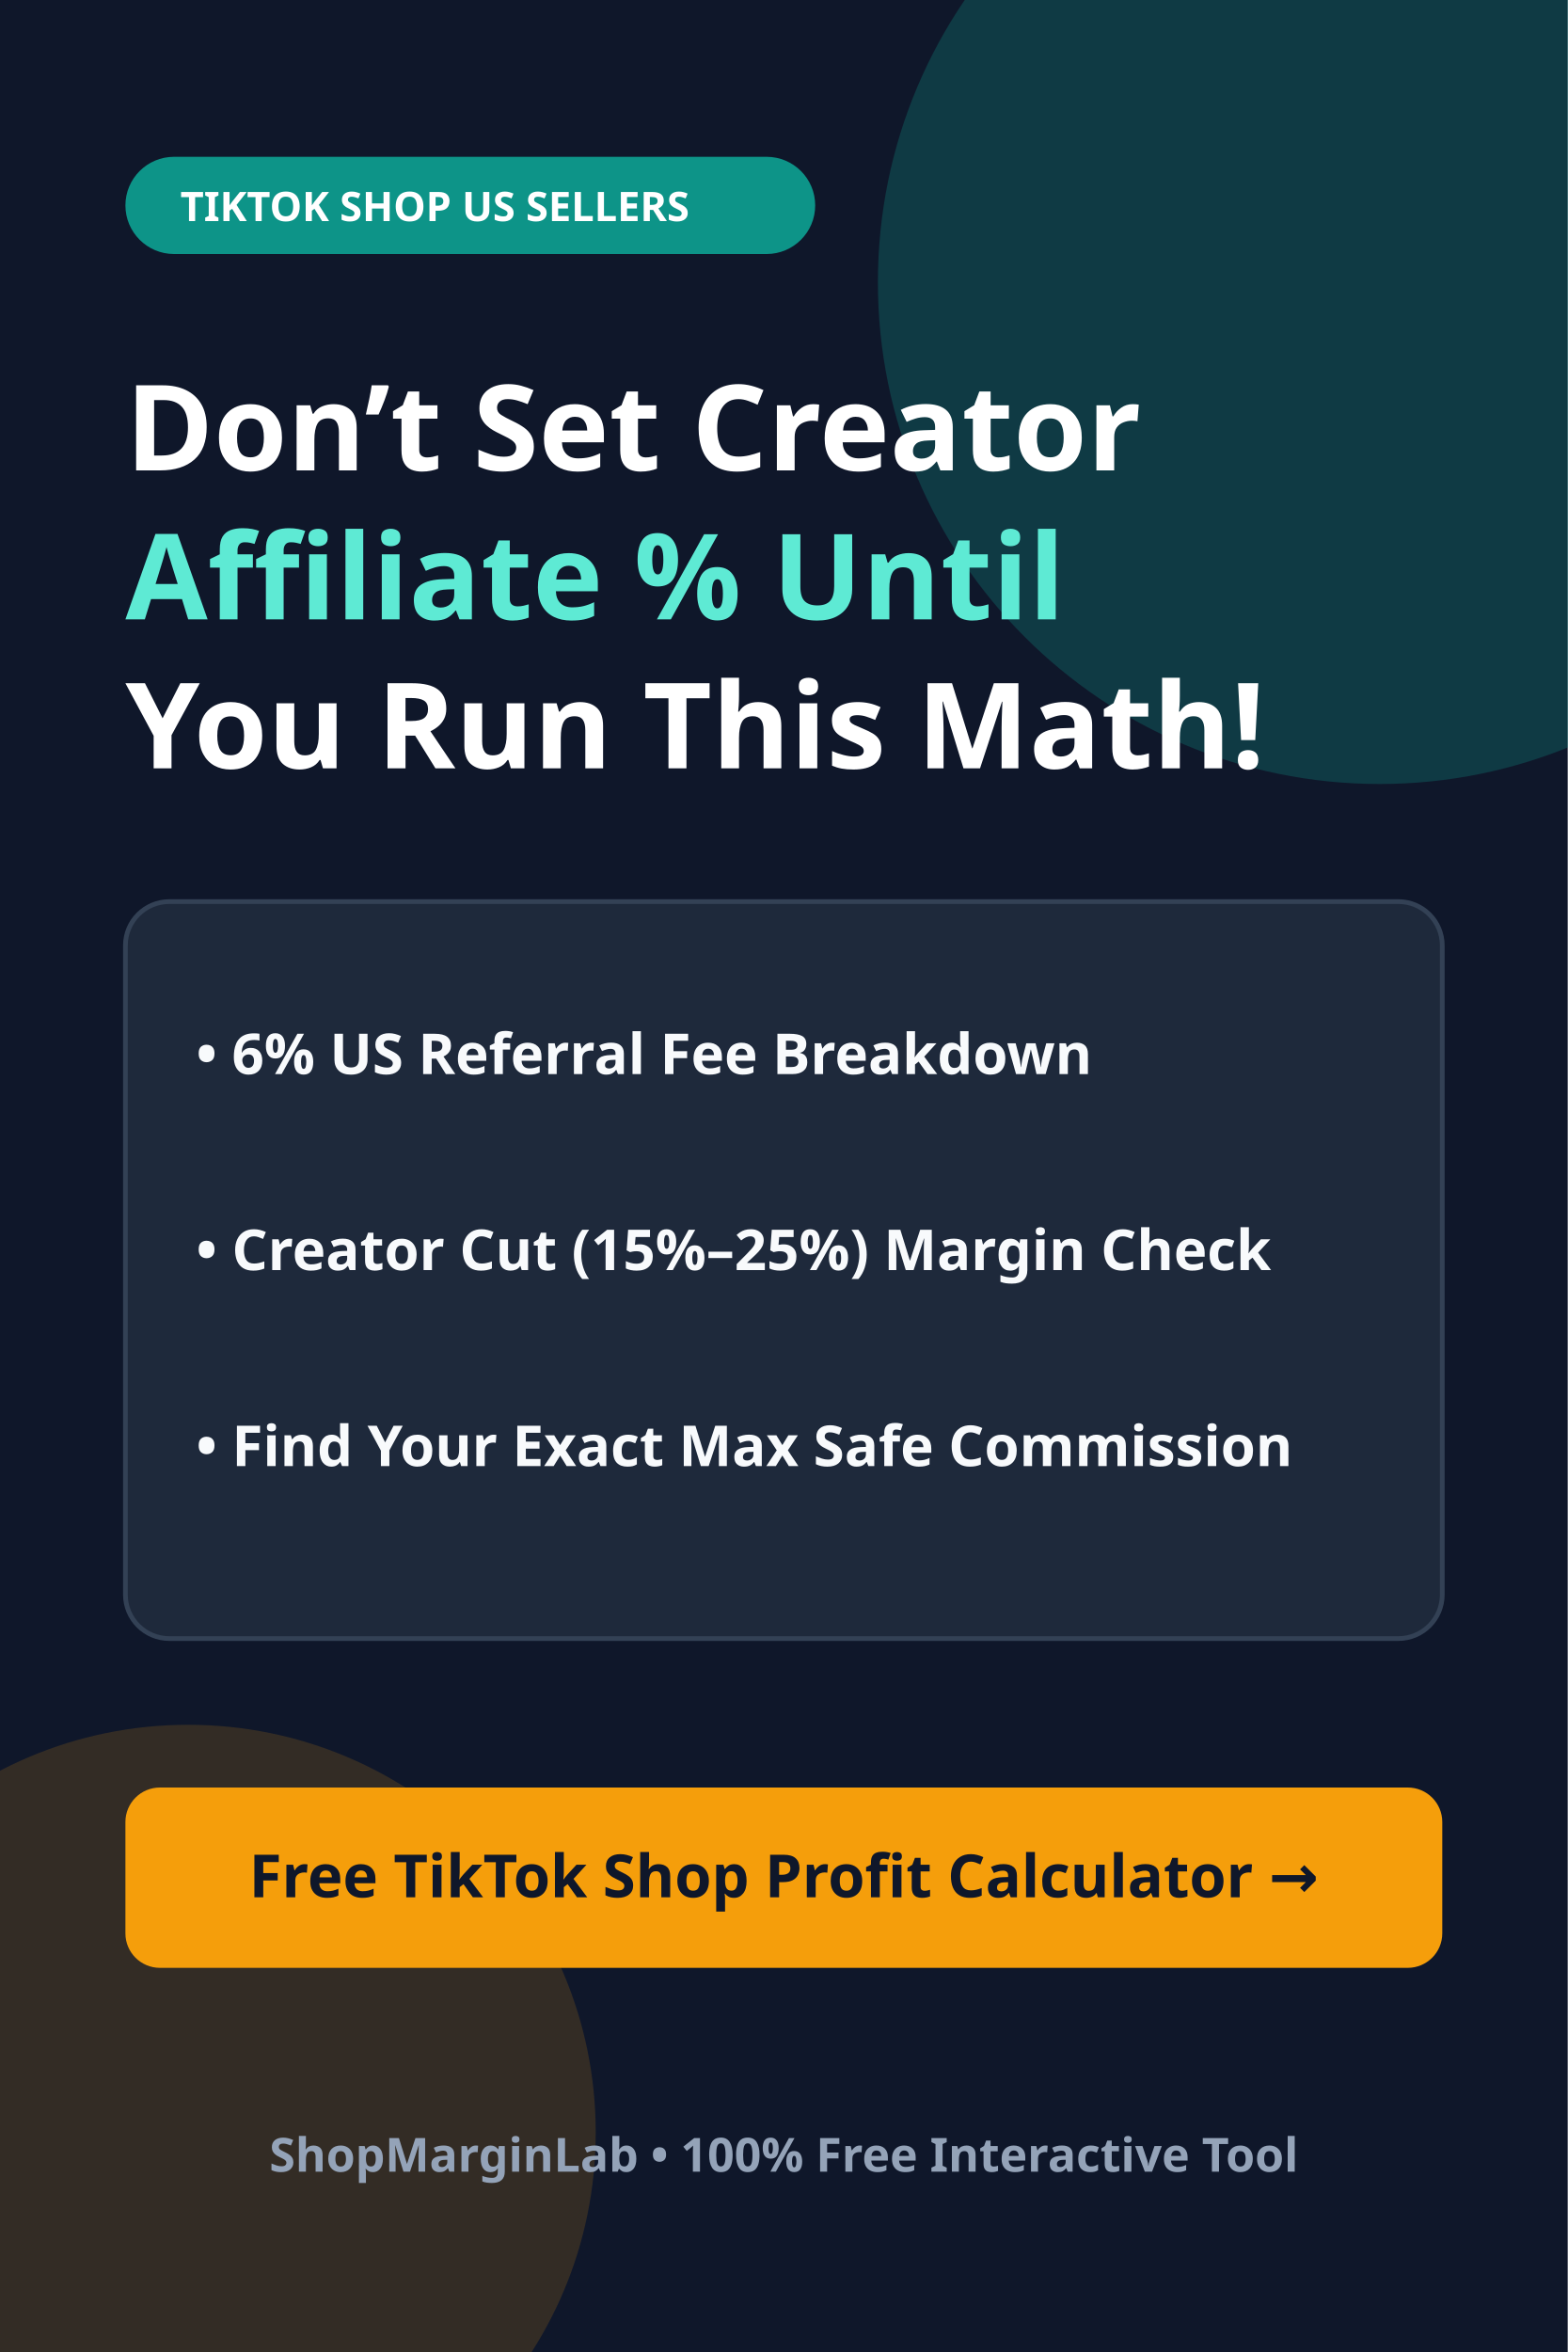
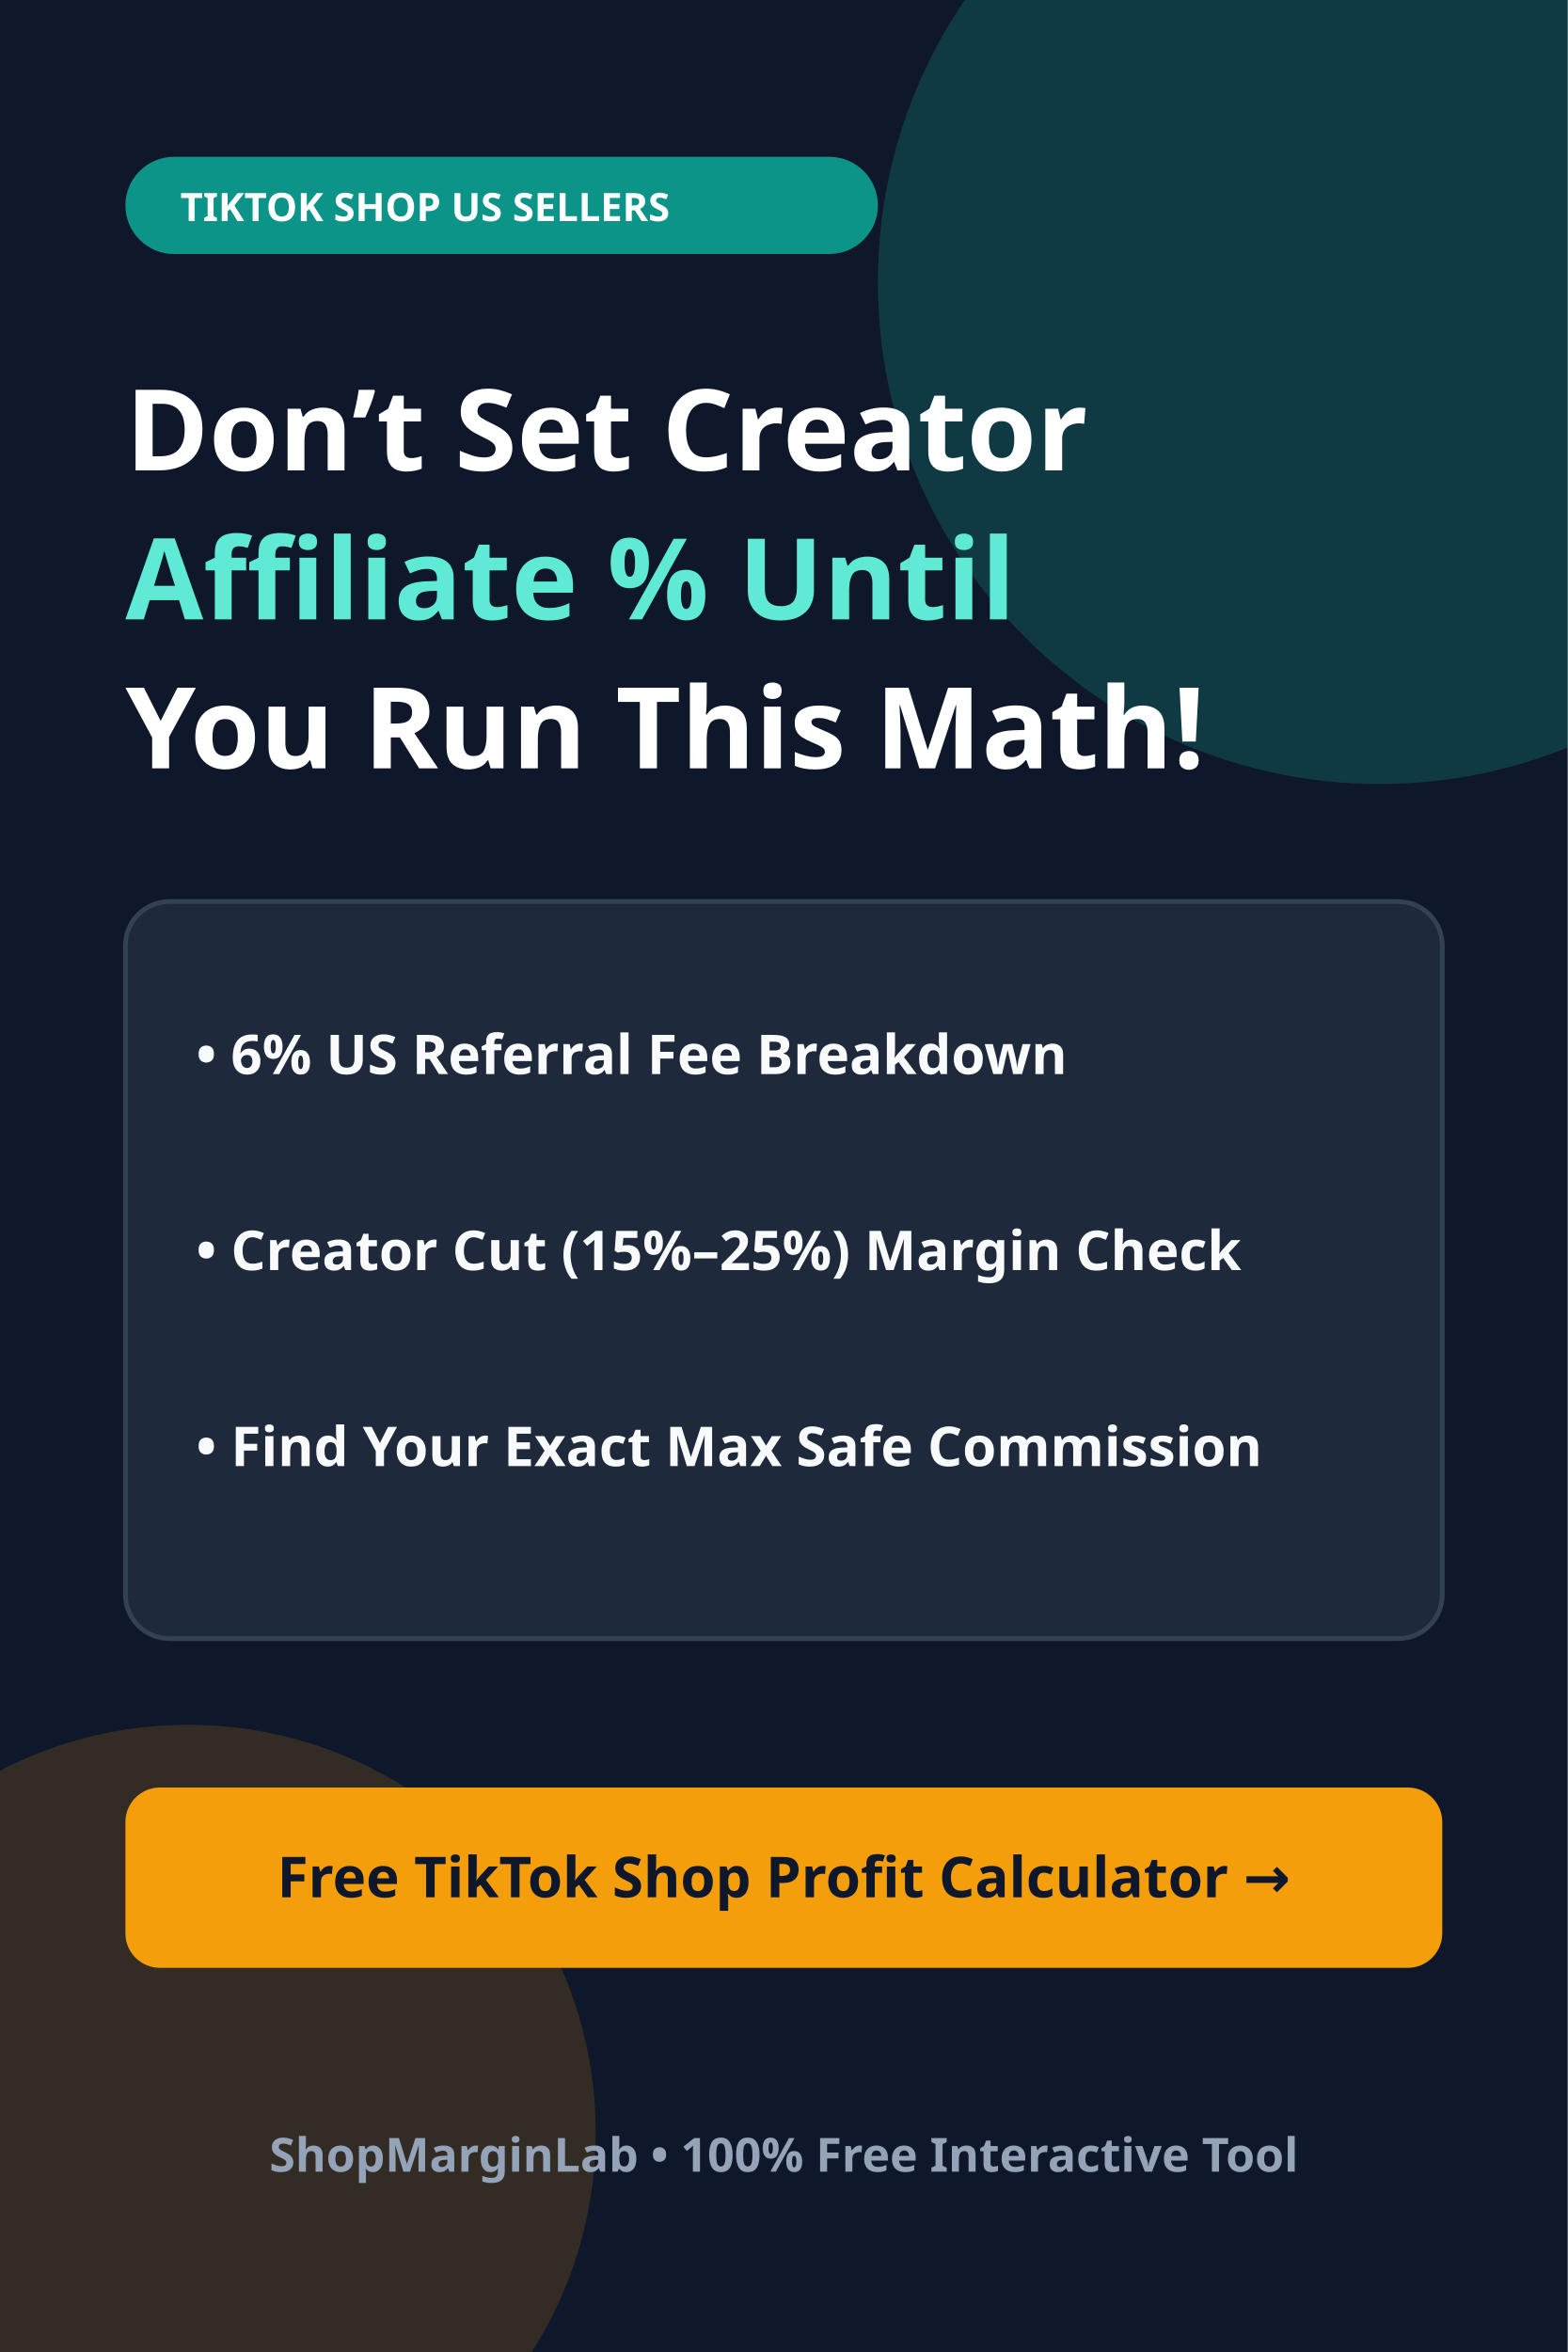
<svg xmlns="http://www.w3.org/2000/svg" width="1000" height="1500" viewBox="0 0 1000 1500">
  <rect width="1000" height="1500" fill="#0f172a" />
  <circle cx="880" cy="180" r="320" fill="#0d9488" opacity="0.28" />
  <circle cx="120" cy="1360" r="260" fill="#f59e0b" opacity="0.16" />
-   <rect x="80" y="100" width="440" height="62" rx="31" fill="#0d9488" />
-   <text x="115" y="141" font-family="system-ui, sans-serif" font-size="26" font-weight="800" fill="#ffffff">TIKTOK SHOP US SELLERS</text>
-   <text x="80" y="300" font-family="system-ui, sans-serif" font-size="76" font-weight="800" fill="#ffffff">Don’t Set Creator</text>
-   <text x="80" y="395" font-family="system-ui, sans-serif" font-size="76" font-weight="800" fill="#5eead4">Affiliate % Until</text>
-   <text x="80" y="490" font-family="system-ui, sans-serif" font-size="76" font-weight="800" fill="#ffffff">You Run This Math!</text>
+   <rect x="80" y="100" width="480" height="62" rx="31" fill="#0d9488" />
+   <text x="115" y="141" font-family="system-ui, sans-serif" font-size="25" font-weight="800" fill="#ffffff">TIKTOK SHOP US SELLERS</text>
+   <text x="80" y="300" font-family="system-ui, sans-serif" font-size="72" font-weight="800" fill="#ffffff">Don’t Set Creator</text>
+   <text x="80" y="395" font-family="system-ui, sans-serif" font-size="72" font-weight="800" fill="#5eead4">Affiliate % Until</text>
+   <text x="80" y="490" font-family="system-ui, sans-serif" font-size="72" font-weight="800" fill="#ffffff">You Run This Math!</text>
  <rect x="80" y="575" width="840" height="470" rx="28" fill="#1e293b" stroke="#334155" stroke-width="3" />
-   <text x="125" y="685" font-family="system-ui, sans-serif" font-size="36" font-weight="600" fill="#f8fafc">• 6% US Referral Fee Breakdown</text>
-   <text x="125" y="810" font-family="system-ui, sans-serif" font-size="36" font-weight="600" fill="#f8fafc">• Creator Cut (15%–25%) Margin Check</text>
-   <text x="125" y="935" font-family="system-ui, sans-serif" font-size="36" font-weight="600" fill="#f8fafc">• Find Your Exact Max Safe Commission</text>
+   <text x="125" y="685" font-family="system-ui, sans-serif" font-size="35" font-weight="600" fill="#f8fafc">• 6% US Referral Fee Breakdown</text>
+   <text x="125" y="810" font-family="system-ui, sans-serif" font-size="35" font-weight="600" fill="#f8fafc">• Creator Cut (15%–25%) Margin Check</text>
+   <text x="125" y="935" font-family="system-ui, sans-serif" font-size="35" font-weight="600" fill="#f8fafc">• Find Your Exact Max Safe Commission</text>
  <rect x="80" y="1140" width="840" height="115" rx="22" fill="#f59e0b" />
-   <text x="500" y="1210" text-anchor="middle" font-family="system-ui, sans-serif" font-size="38" font-weight="800" fill="#0f172a">Free TikTok Shop Profit Calculator →</text>
+   <text x="500" y="1210" text-anchor="middle" font-family="system-ui, sans-serif" font-size="36" font-weight="800" fill="#0f172a">Free TikTok Shop Profit Calculator →</text>
  <text x="500" y="1385" text-anchor="middle" font-family="system-ui, sans-serif" font-size="30" font-weight="700" fill="#94a3b8">ShopMarginLab • 100% Free Interactive Tool</text>
</svg>
